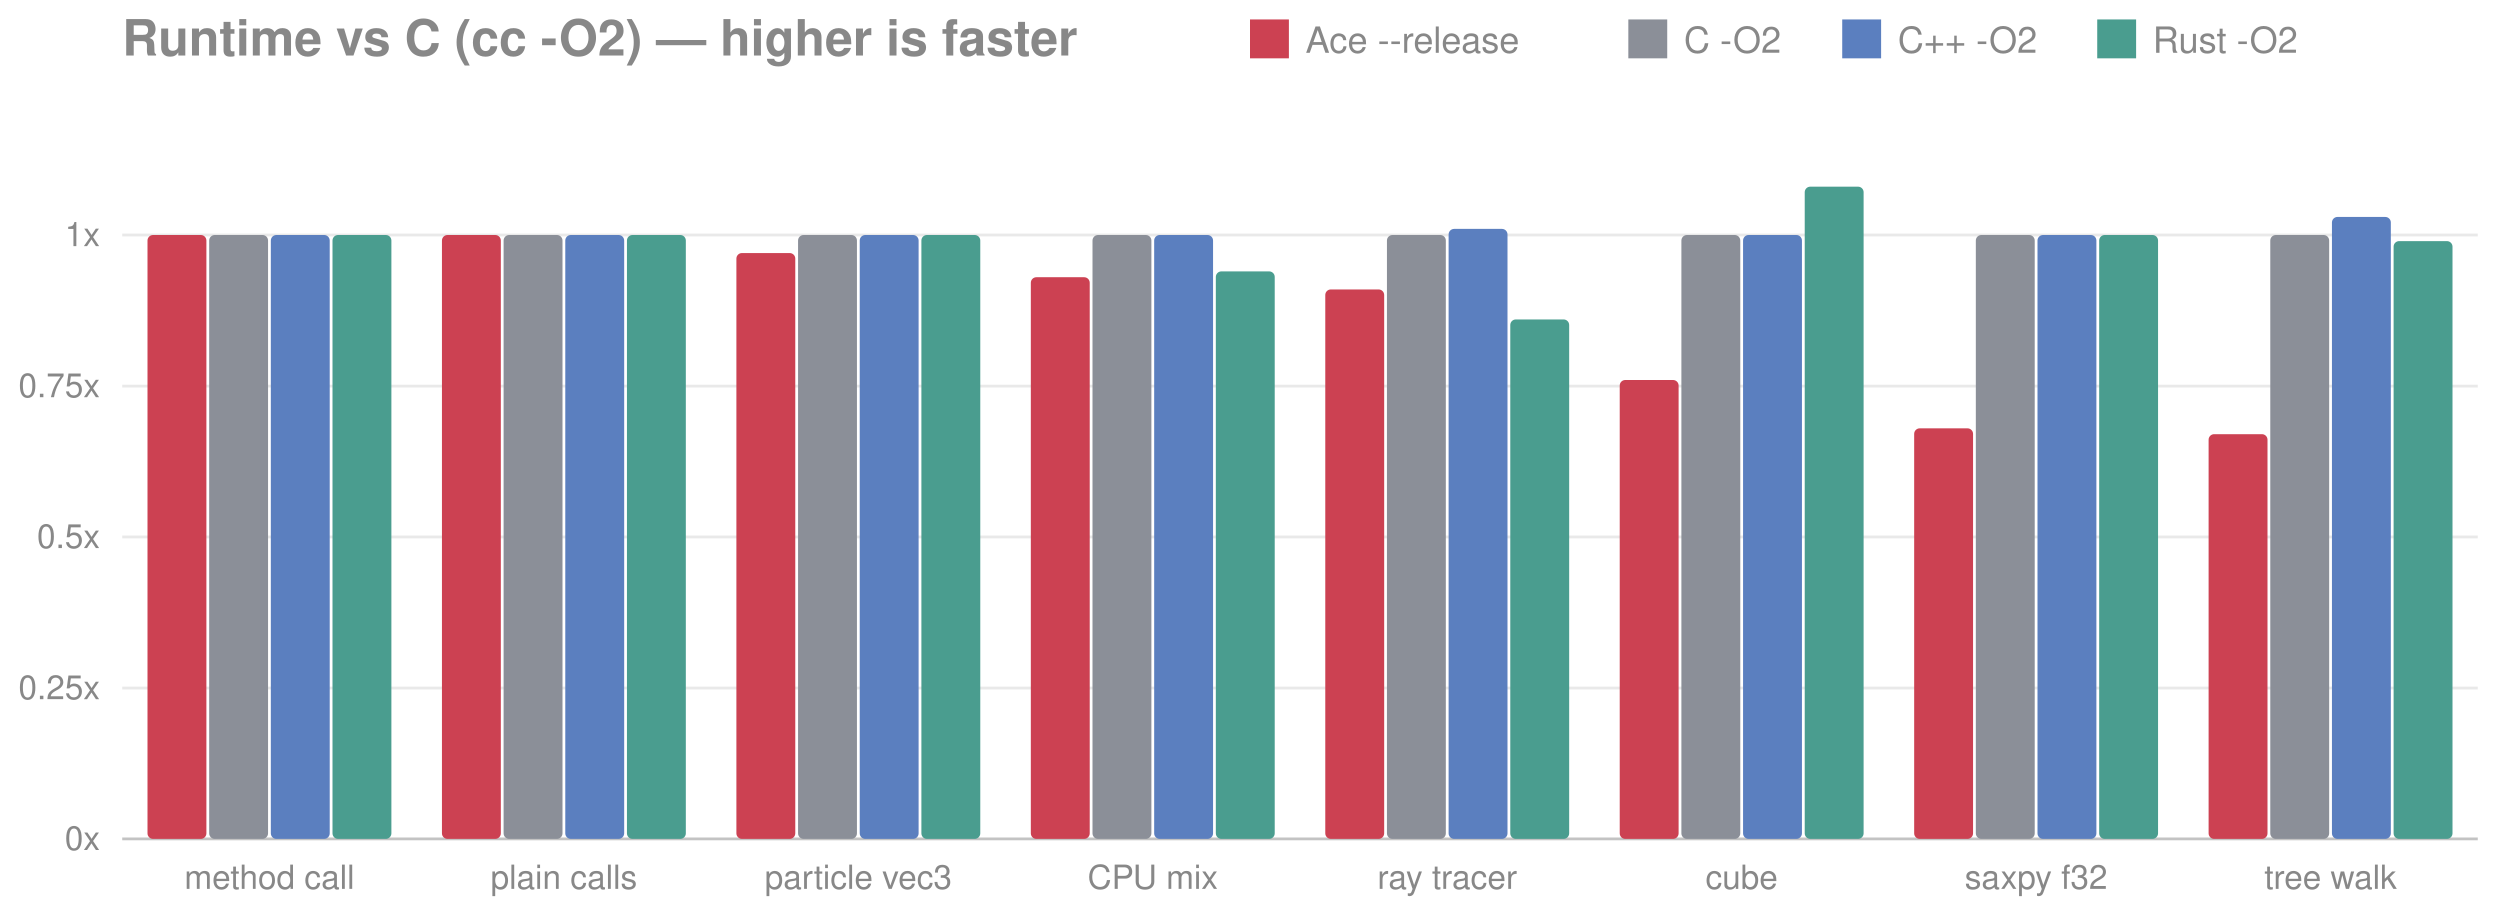
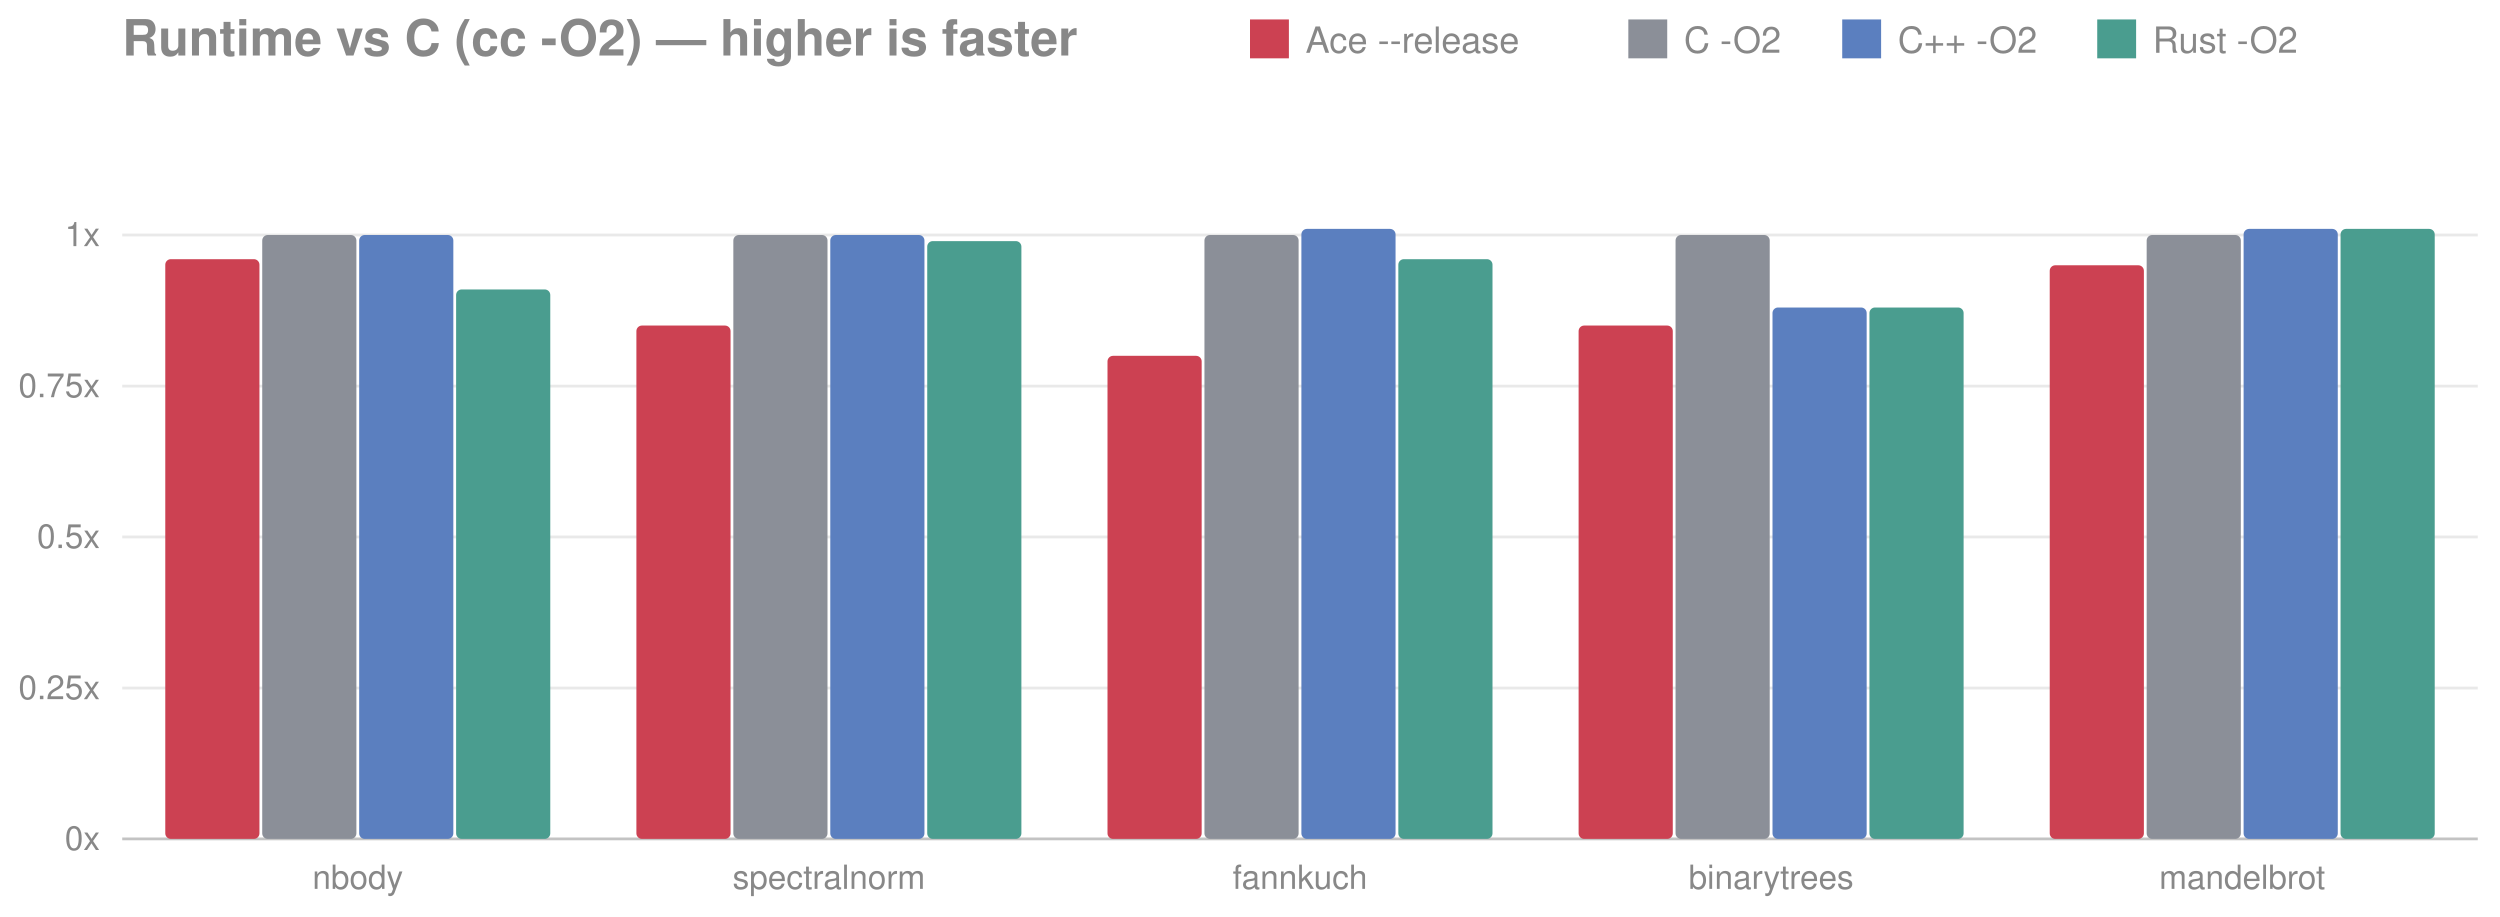
<svg xmlns="http://www.w3.org/2000/svg" viewBox="0 0 900 330" font-family="-apple-system,Segoe UI,Helvetica,Arial,sans-serif">
  <text x="44" y="20" font-size="18" font-weight="600" fill="#888">Runtime vs C (cc -O2) — higher is faster</text>
  <rect x="450" y="7" width="14" height="14" fill="#cc4152" />
  <text x="470" y="19" font-size="13" fill="#888">Ace --release</text>
  <rect x="586.2" y="7" width="14" height="14" fill="#8b8f98" />
  <text x="606.2" y="19" font-size="13" fill="#888">C -O2</text>
  <rect x="663.2" y="7" width="14" height="14" fill="#5b7fbf" />
  <text x="683.2" y="19" font-size="13" fill="#888">C++ -O2</text>
  <rect x="755.0" y="7" width="14" height="14" fill="#4a9d8f" />
  <text x="775.0" y="19" font-size="13" fill="#888">Rust -O2</text>
  <line x1="44" x2="892" y1="302.0" y2="302.0" stroke="#888" stroke-opacity="0.5" />
  <text x="36" y="306.0" font-size="12" fill="#888" text-anchor="end">0x</text>
  <line x1="44" x2="892" y1="247.7" y2="247.7" stroke="#888" stroke-opacity="0.18" />
  <text x="36" y="251.7" font-size="12" fill="#888" text-anchor="end">0.25x</text>
  <line x1="44" x2="892" y1="193.3" y2="193.3" stroke="#888" stroke-opacity="0.18" />
  <text x="36" y="197.3" font-size="12" fill="#888" text-anchor="end">0.5x</text>
  <line x1="44" x2="892" y1="139.0" y2="139.0" stroke="#888" stroke-opacity="0.18" />
  <text x="36" y="143.0" font-size="12" fill="#888" text-anchor="end">0.75x</text>
  <line x1="44" x2="892" y1="84.6" y2="84.6" stroke="#888" stroke-opacity="0.18" />
  <text x="36" y="88.6" font-size="12" fill="#888" text-anchor="end">1x</text>
-   <rect x="53.1" y="84.6" width="21.2" height="217.4" rx="2" fill="#cc4152" />
-   <rect x="75.3" y="84.6" width="21.2" height="217.4" rx="2" fill="#8b8f98" />
-   <rect x="97.5" y="84.6" width="21.2" height="217.4" rx="2" fill="#5b7fbf" />
-   <rect x="119.7" y="84.6" width="21.2" height="217.4" rx="2" fill="#4a9d8f" />
-   <text x="97.0" y="320.0" font-size="12" fill="#888" text-anchor="middle">method call</text>
-   <rect x="159.1" y="84.6" width="21.2" height="217.4" rx="2" fill="#cc4152" />
-   <rect x="181.3" y="84.6" width="21.2" height="217.4" rx="2" fill="#8b8f98" />
-   <rect x="203.5" y="84.6" width="21.2" height="217.4" rx="2" fill="#5b7fbf" />
-   <rect x="225.7" y="84.6" width="21.2" height="217.4" rx="2" fill="#4a9d8f" />
-   <text x="203.0" y="320.0" font-size="12" fill="#888" text-anchor="middle">plain calls</text>
-   <rect x="265.1" y="91.1" width="21.2" height="210.9" rx="2" fill="#cc4152" />
-   <rect x="287.3" y="84.6" width="21.2" height="217.4" rx="2" fill="#8b8f98" />
-   <rect x="309.5" y="84.6" width="21.2" height="217.4" rx="2" fill="#5b7fbf" />
-   <rect x="331.7" y="84.6" width="21.2" height="217.4" rx="2" fill="#4a9d8f" />
-   <text x="309.0" y="320.0" font-size="12" fill="#888" text-anchor="middle">particle vec3</text>
-   <rect x="371.1" y="99.8" width="21.2" height="202.2" rx="2" fill="#cc4152" />
-   <rect x="393.3" y="84.6" width="21.2" height="217.4" rx="2" fill="#8b8f98" />
-   <rect x="415.5" y="84.6" width="21.2" height="217.4" rx="2" fill="#5b7fbf" />
-   <rect x="437.7" y="97.7" width="21.2" height="204.3" rx="2" fill="#4a9d8f" />
-   <text x="415.0" y="320.0" font-size="12" fill="#888" text-anchor="middle">CPU mix</text>
-   <rect x="477.1" y="104.2" width="21.2" height="197.8" rx="2" fill="#cc4152" />
-   <rect x="499.3" y="84.6" width="21.2" height="217.4" rx="2" fill="#8b8f98" />
-   <rect x="521.5" y="82.4" width="21.2" height="219.6" rx="2" fill="#5b7fbf" />
-   <rect x="543.7" y="115.0" width="21.2" height="187.0" rx="2" fill="#4a9d8f" />
-   <text x="521.0" y="320.0" font-size="12" fill="#888" text-anchor="middle">ray tracer</text>
-   <rect x="583.1" y="136.8" width="21.2" height="165.2" rx="2" fill="#cc4152" />
-   <rect x="605.3" y="84.6" width="21.2" height="217.4" rx="2" fill="#8b8f98" />
-   <rect x="627.5" y="84.6" width="21.2" height="217.4" rx="2" fill="#5b7fbf" />
-   <rect x="649.7" y="67.2" width="21.2" height="234.8" rx="2" fill="#4a9d8f" />
-   <text x="627.0" y="320.0" font-size="12" fill="#888" text-anchor="middle">cube</text>
-   <rect x="689.1" y="154.2" width="21.2" height="147.8" rx="2" fill="#cc4152" />
-   <rect x="711.3" y="84.6" width="21.2" height="217.4" rx="2" fill="#8b8f98" />
-   <rect x="733.5" y="84.6" width="21.2" height="217.4" rx="2" fill="#5b7fbf" />
-   <rect x="755.7" y="84.6" width="21.2" height="217.4" rx="2" fill="#4a9d8f" />
-   <text x="733.0" y="320.0" font-size="12" fill="#888" text-anchor="middle">saxpy f32</text>
-   <rect x="795.1" y="156.3" width="21.2" height="145.7" rx="2" fill="#cc4152" />
-   <rect x="817.3" y="84.6" width="21.2" height="217.4" rx="2" fill="#8b8f98" />
-   <rect x="839.5" y="78.1" width="21.2" height="223.9" rx="2" fill="#5b7fbf" />
-   <rect x="861.7" y="86.8" width="21.2" height="215.2" rx="2" fill="#4a9d8f" />
-   <text x="839.0" y="320.0" font-size="12" fill="#888" text-anchor="middle">tree walk</text>
+   <rect x="59.5" y="93.3" width="33.9" height="208.7" rx="2" fill="#cc4152" />
+   <rect x="94.4" y="84.6" width="33.9" height="217.4" rx="2" fill="#8b8f98" />
+   <rect x="129.3" y="84.6" width="33.9" height="217.4" rx="2" fill="#5b7fbf" />
+   <rect x="164.2" y="104.2" width="33.9" height="197.8" rx="2" fill="#4a9d8f" />
+   <text x="128.8" y="320.0" font-size="12" fill="#888" text-anchor="middle">nbody</text>
+   <rect x="229.1" y="117.2" width="33.9" height="184.8" rx="2" fill="#cc4152" />
+   <rect x="264.0" y="84.6" width="33.9" height="217.4" rx="2" fill="#8b8f98" />
+   <rect x="298.9" y="84.6" width="33.9" height="217.4" rx="2" fill="#5b7fbf" />
+   <rect x="333.8" y="86.8" width="33.9" height="215.2" rx="2" fill="#4a9d8f" />
+   <text x="298.4" y="320.0" font-size="12" fill="#888" text-anchor="middle">spectralnorm</text>
+   <rect x="398.7" y="128.1" width="33.9" height="173.9" rx="2" fill="#cc4152" />
+   <rect x="433.6" y="84.6" width="33.9" height="217.4" rx="2" fill="#8b8f98" />
+   <rect x="468.5" y="82.4" width="33.9" height="219.6" rx="2" fill="#5b7fbf" />
+   <rect x="503.4" y="93.3" width="33.9" height="208.7" rx="2" fill="#4a9d8f" />
+   <text x="468.0" y="320.0" font-size="12" fill="#888" text-anchor="middle">fannkuch</text>
+   <rect x="568.3" y="117.2" width="33.9" height="184.8" rx="2" fill="#cc4152" />
+   <rect x="603.2" y="84.6" width="33.9" height="217.4" rx="2" fill="#8b8f98" />
+   <rect x="638.1" y="110.7" width="33.9" height="191.3" rx="2" fill="#5b7fbf" />
+   <rect x="673.0" y="110.7" width="33.9" height="191.3" rx="2" fill="#4a9d8f" />
+   <text x="637.6" y="320.0" font-size="12" fill="#888" text-anchor="middle">binarytrees</text>
+   <rect x="737.9" y="95.5" width="33.9" height="206.5" rx="2" fill="#cc4152" />
+   <rect x="772.8" y="84.6" width="33.9" height="217.4" rx="2" fill="#8b8f98" />
+   <rect x="807.7" y="82.4" width="33.9" height="219.6" rx="2" fill="#5b7fbf" />
+   <rect x="842.6" y="82.4" width="33.9" height="219.6" rx="2" fill="#4a9d8f" />
+   <text x="807.2" y="320.0" font-size="12" fill="#888" text-anchor="middle">mandelbrot</text>
</svg>
